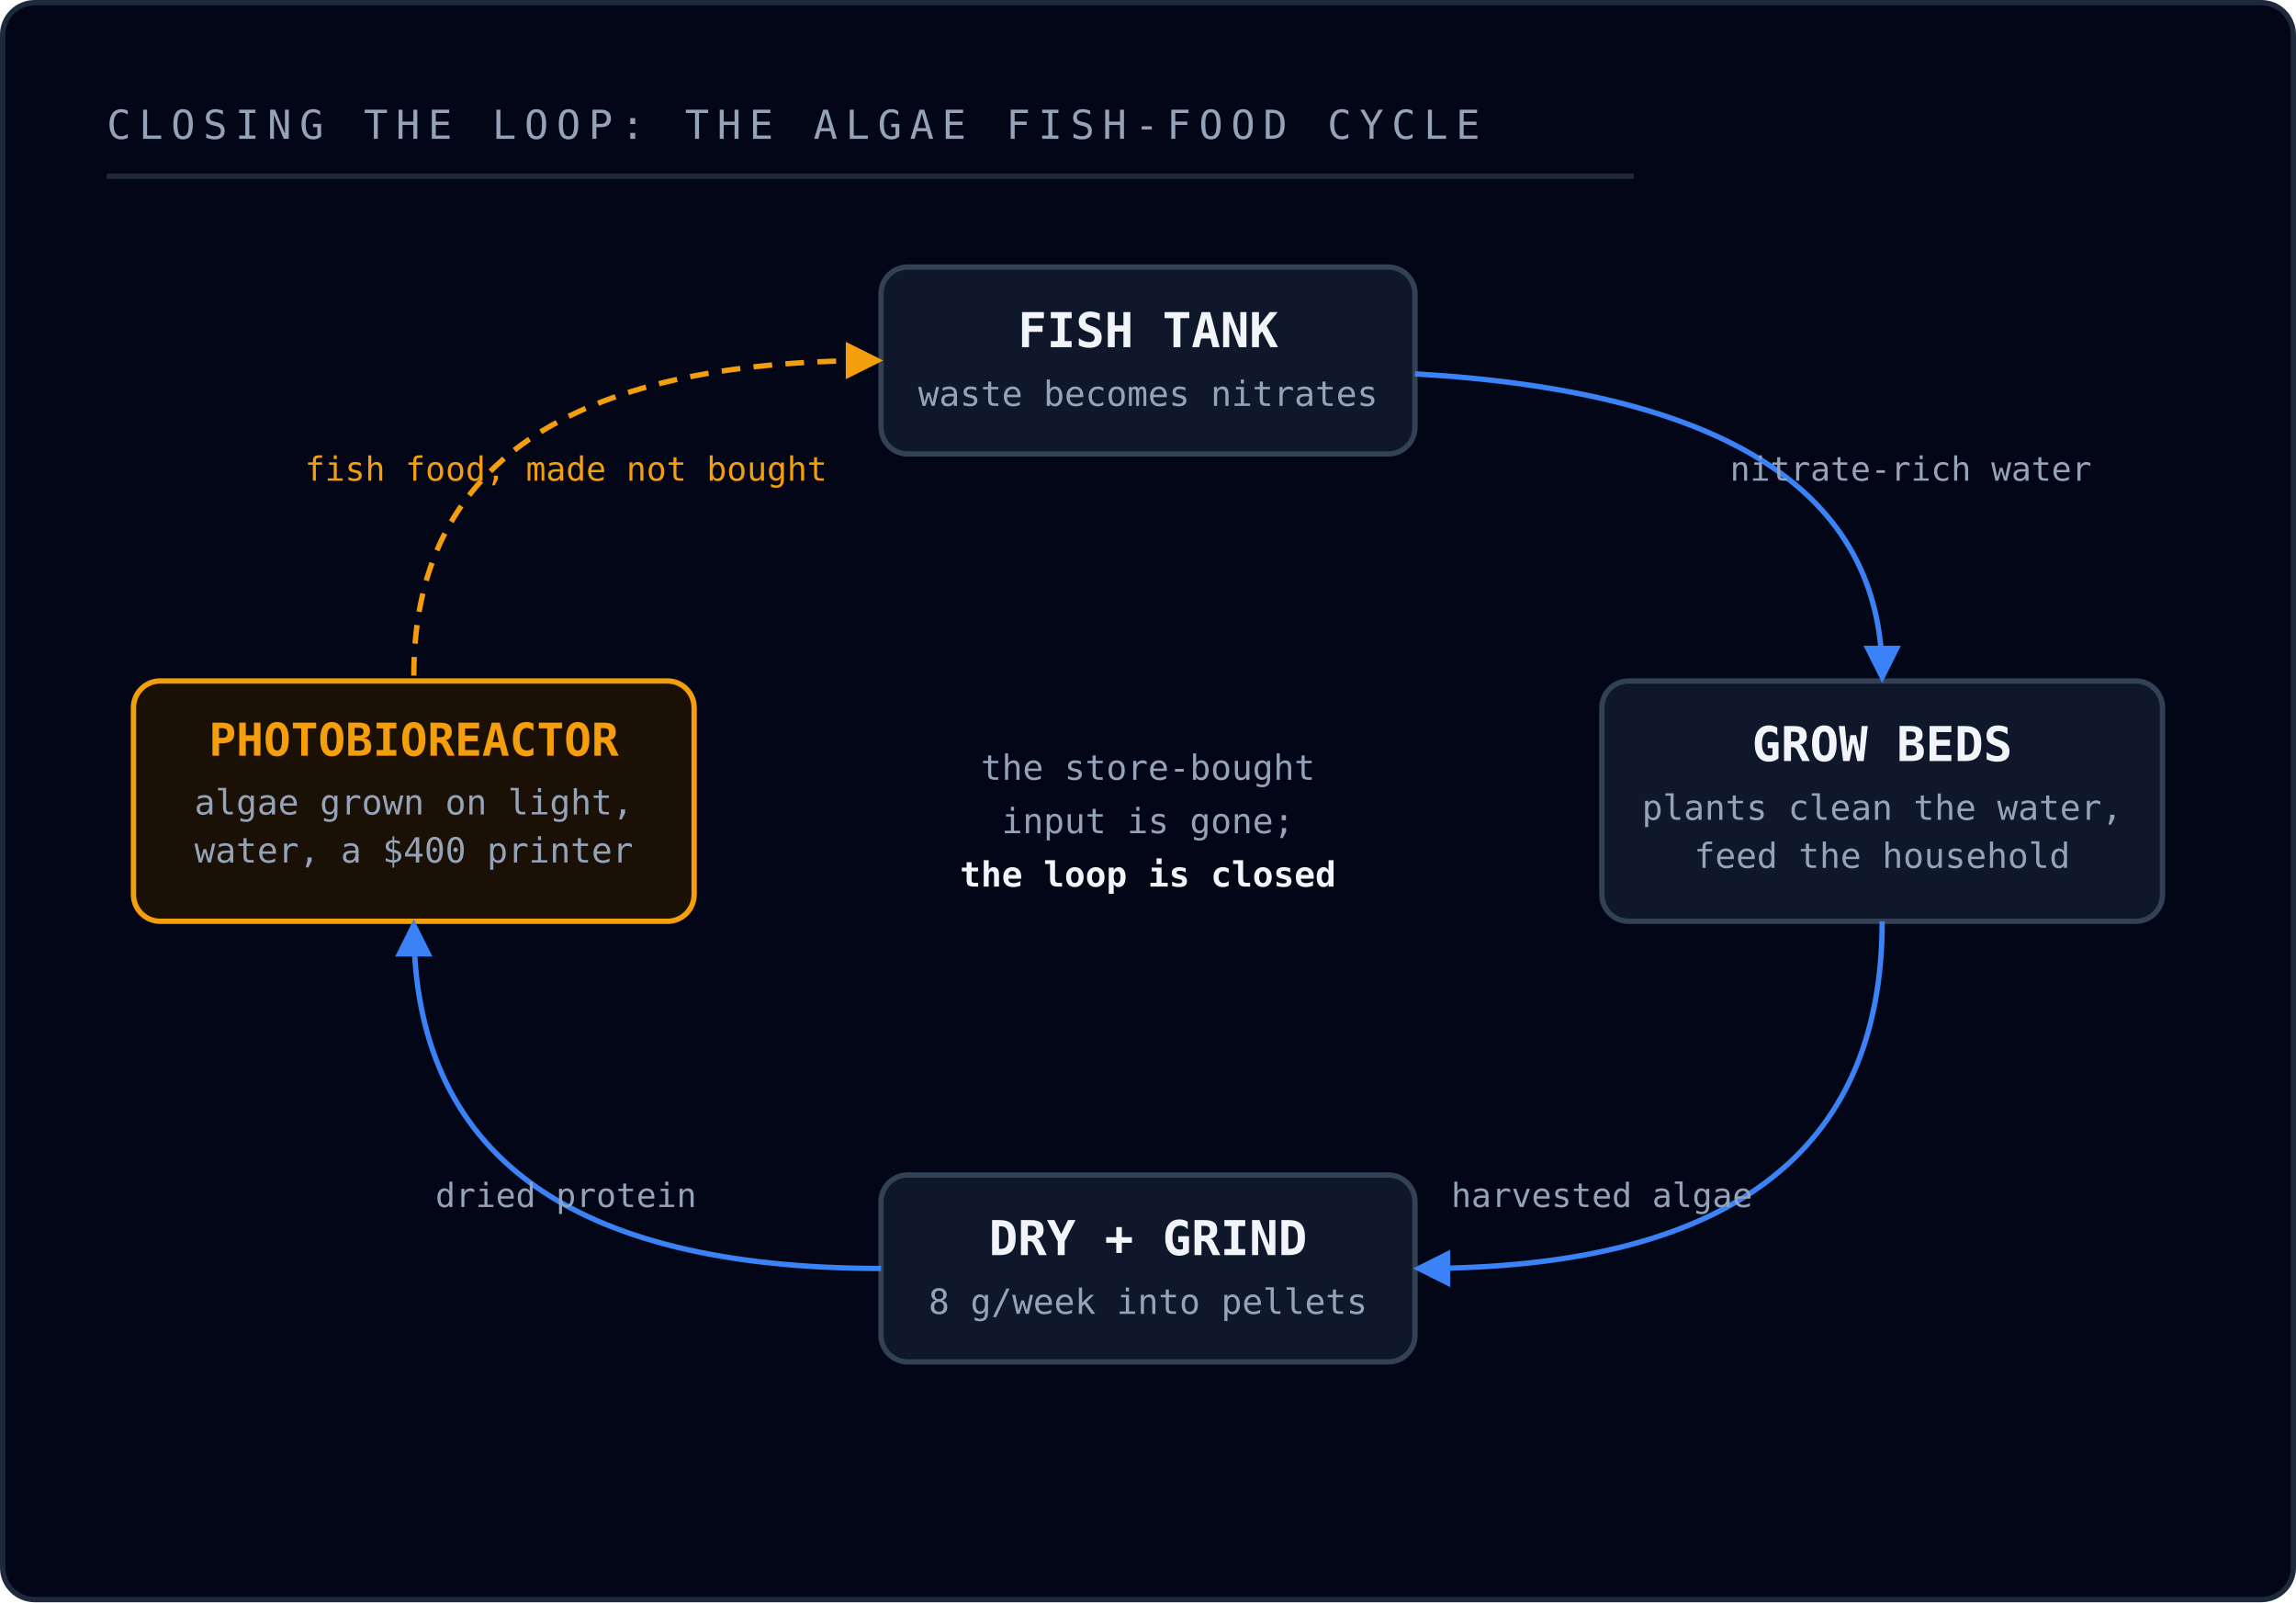
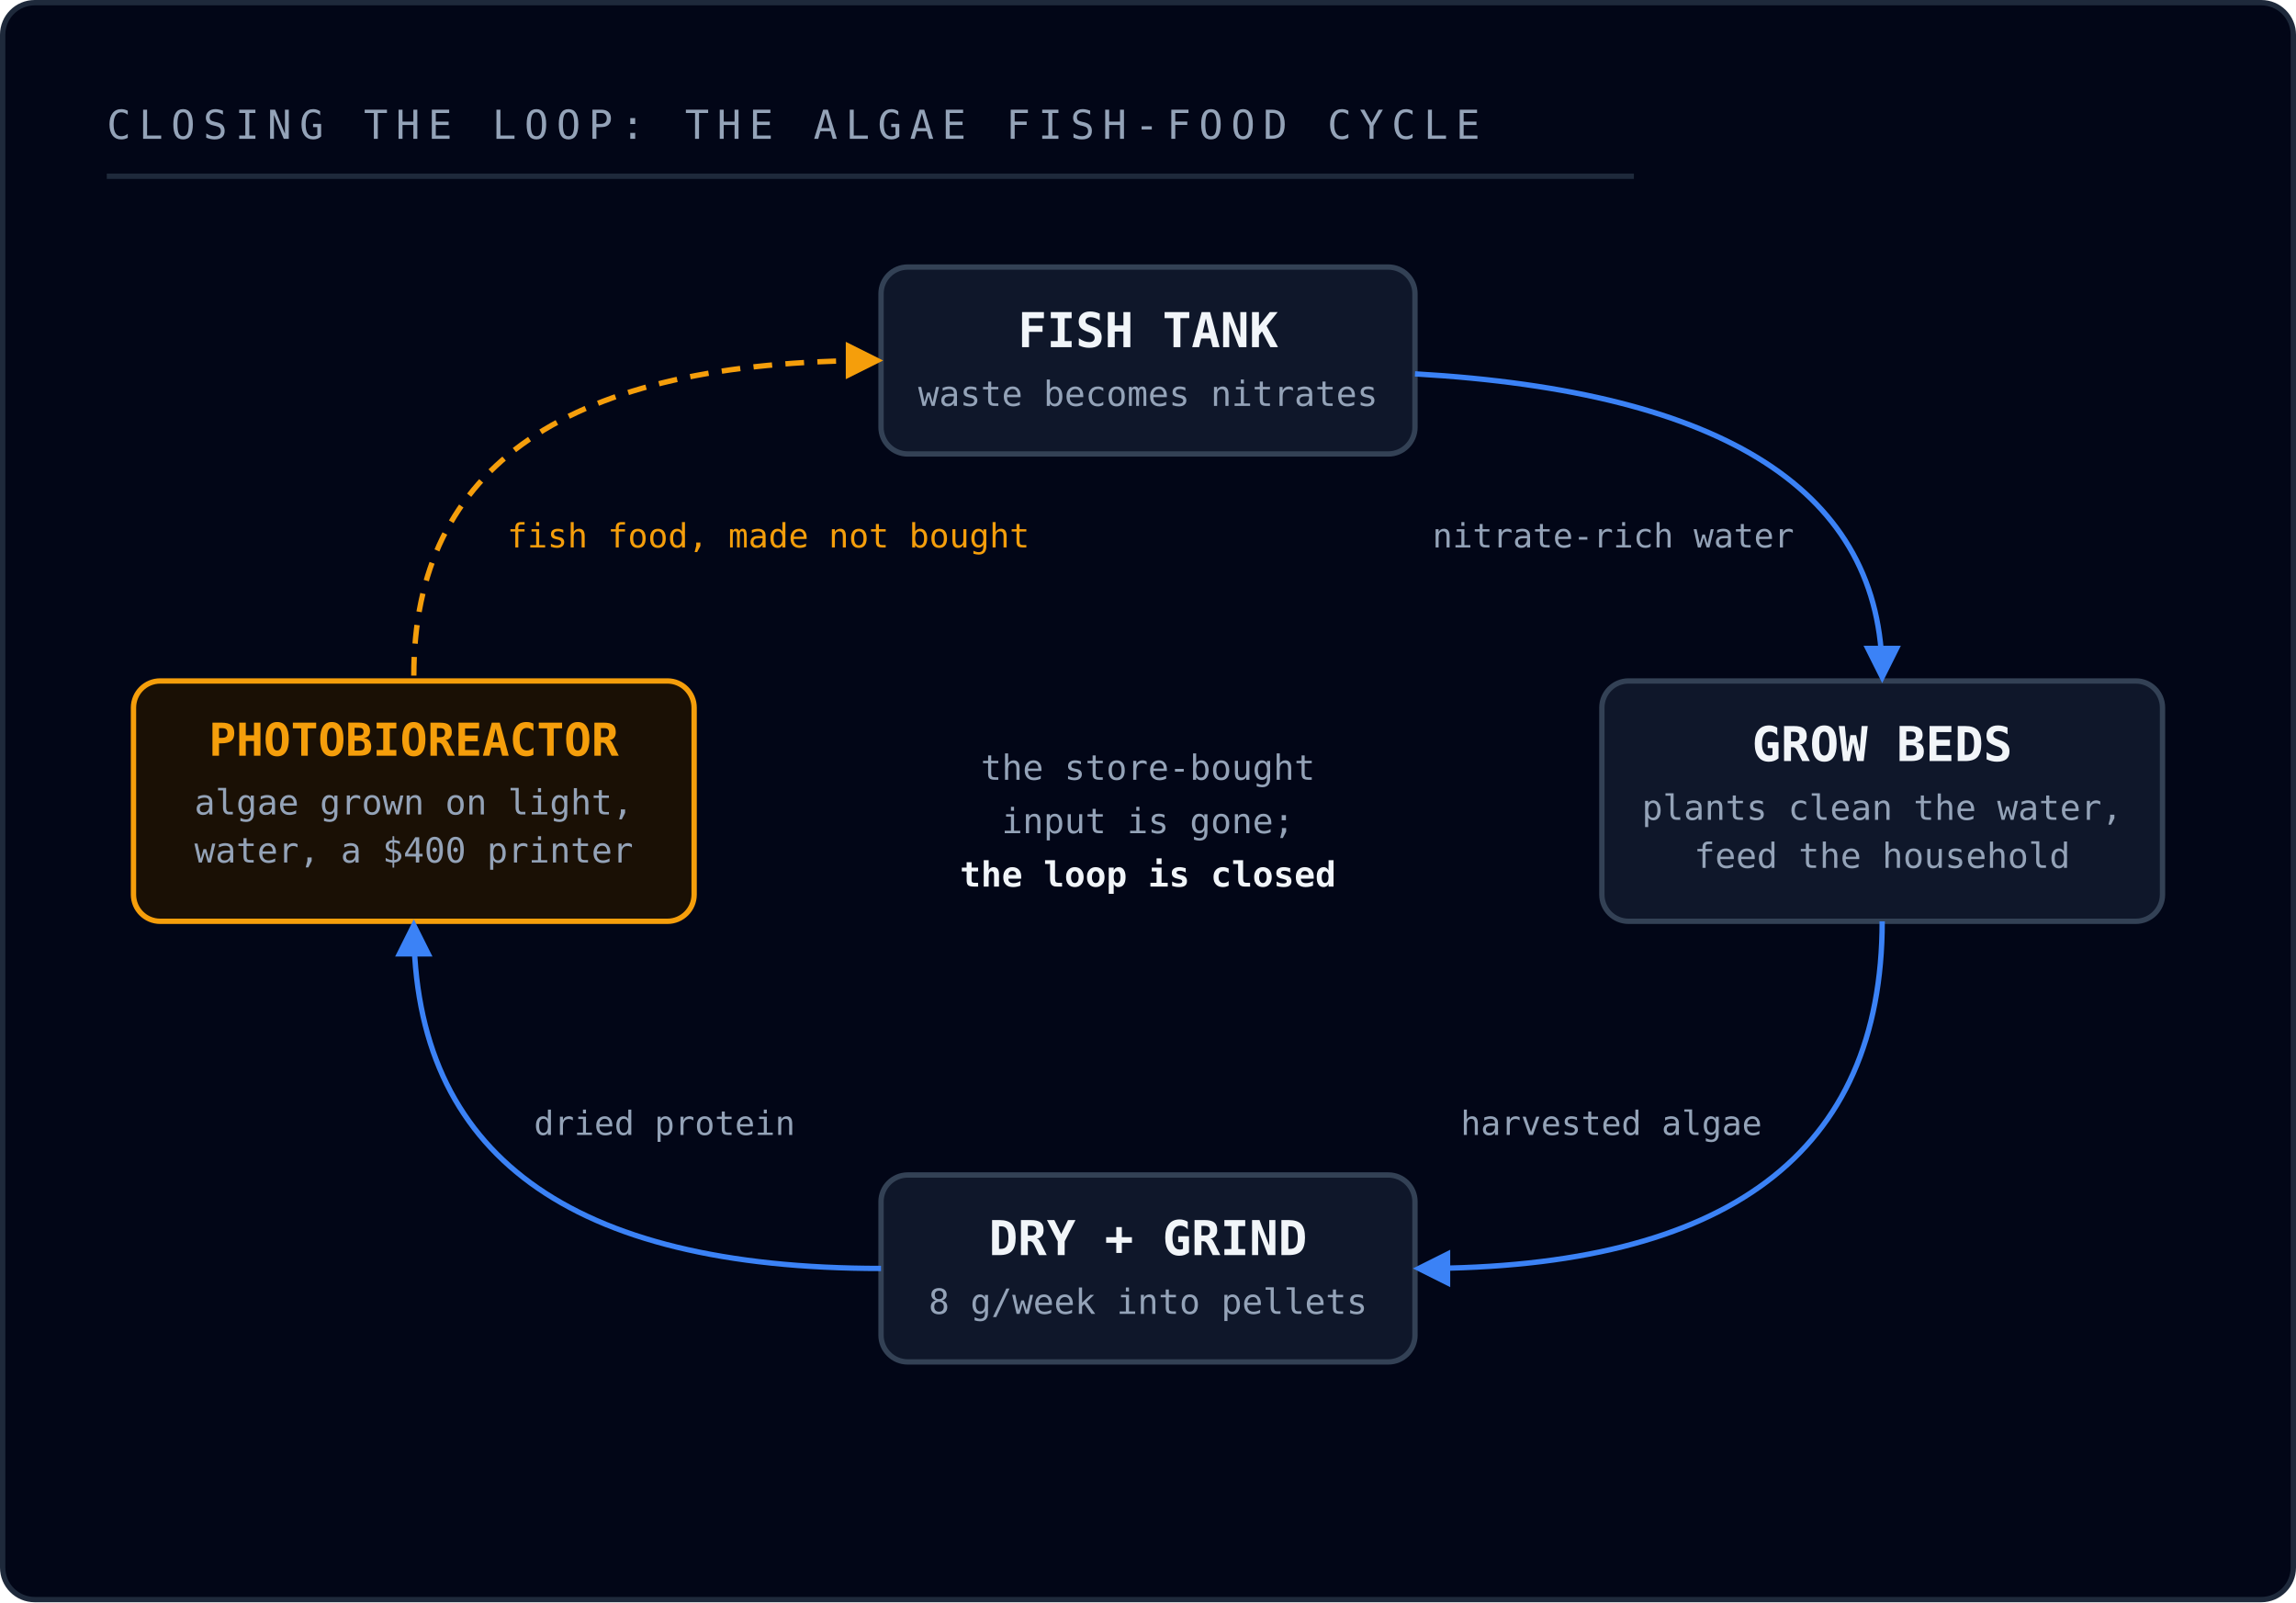
<svg xmlns="http://www.w3.org/2000/svg" viewBox="0 0 860 600" font-family="'JetBrains Mono','SFMono-Regular',Menlo,Consolas,monospace">
  <defs>
    <marker id="bb" viewBox="0 0 10 10" refX="8" refY="5" markerWidth="7" markerHeight="7" orient="auto-start-reverse">
      <path d="M0,0L10,5L0,10z" fill="#3b82f6" />
    </marker>
    <marker id="bg" viewBox="0 0 10 10" refX="8" refY="5" markerWidth="7" markerHeight="7" orient="auto-start-reverse">
      <path d="M0,0L10,5L0,10z" fill="#f59e0b" />
    </marker>
  </defs>
  <rect x="1" y="1" width="858" height="598" rx="12" fill="#020617" stroke="#1e293b" stroke-width="2" />
  <text x="40" y="52" font-size="15" letter-spacing="3" fill="#94a3b8">CLOSING THE LOOP: THE ALGAE FISH-FOOD CYCLE</text>
  <line x1="40" y1="66" x2="612" y2="66" stroke="#1e293b" stroke-width="2" />
  <rect x="330" y="100" width="200" height="70" rx="10" fill="#0f172a" stroke="#334155" stroke-width="2" />
  <text x="430" y="130" font-size="18" font-weight="600" fill="#f1f5f9" text-anchor="middle">FISH TANK</text>
  <text x="430" y="152" font-size="13" fill="#94a3b8" text-anchor="middle">waste becomes nitrates</text>
  <rect x="600" y="255" width="210" height="90" rx="10" fill="#0f172a" stroke="#334155" stroke-width="2" />
  <text x="705" y="285" font-size="18" font-weight="600" fill="#f1f5f9" text-anchor="middle">GROW BEDS</text>
  <text x="705" y="307" font-size="13" fill="#94a3b8" text-anchor="middle">plants clean the water,</text>
  <text x="705" y="325" font-size="13" fill="#94a3b8" text-anchor="middle">feed the household</text>
  <rect x="330" y="440" width="200" height="70" rx="10" fill="#0f172a" stroke="#334155" stroke-width="2" />
  <text x="430" y="470" font-size="18" font-weight="600" fill="#f1f5f9" text-anchor="middle">DRY + GRIND</text>
  <text x="430" y="492" font-size="13" fill="#94a3b8" text-anchor="middle">8 g/week into pellets</text>
  <rect x="50" y="255" width="210" height="90" rx="10" fill="#1a1005" stroke="#f59e0b" stroke-width="2" />
  <text x="155" y="283" font-size="17" font-weight="600" fill="#f59e0b" text-anchor="middle">PHOTOBIOREACTOR</text>
  <text x="155" y="305" font-size="13" fill="#94a3b8" text-anchor="middle">algae grown on light,</text>
  <text x="155" y="323" font-size="13" fill="#94a3b8" text-anchor="middle">water, a $400 printer</text>
  <path d="M 530 140 Q 705 150 705 253" fill="none" stroke="#3b82f6" stroke-width="2" marker-end="url(#bb)" />
-   <text x="648" y="180" font-size="12.5" fill="#94a3b8">nitrate-rich water</text>
+   <text x="672" y="205" font-size="12.5" fill="#94a3b8" text-anchor="end">nitrate-rich water</text>
  <path d="M 705 345 Q 705 475 532 475" fill="none" stroke="#3b82f6" stroke-width="2" marker-end="url(#bb)" />
-   <text x="600" y="452" font-size="12.5" fill="#94a3b8" text-anchor="middle">harvested algae</text>
+   <text x="660" y="425" font-size="12.5" fill="#94a3b8" text-anchor="end">harvested algae</text>
  <path d="M 330 475 Q 155 475 155 347" fill="none" stroke="#3b82f6" stroke-width="2" marker-end="url(#bb)" />
-   <text x="212" y="452" font-size="12.5" fill="#94a3b8" text-anchor="middle">dried protein</text>
+   <text x="200" y="425" font-size="12.5" fill="#94a3b8" text-anchor="start">dried protein</text>
  <path d="M 155 253 Q 155 135 328 135" fill="none" stroke="#f59e0b" stroke-width="2" stroke-dasharray="7 5" marker-end="url(#bg)" />
-   <text x="212" y="180" font-size="12.5" fill="#f59e0b" text-anchor="middle">fish food, made not bought</text>
+   <text x="190" y="205" font-size="12.5" fill="#f59e0b" text-anchor="start">fish food, made not bought</text>
  <text x="430" y="292" font-size="13" fill="#94a3b8" text-anchor="middle">the store-bought</text>
  <text x="430" y="312" font-size="13" fill="#94a3b8" text-anchor="middle">input is gone;</text>
  <text x="430" y="332" font-size="13" font-weight="600" fill="#f1f5f9" text-anchor="middle">the loop is closed</text>
</svg>
